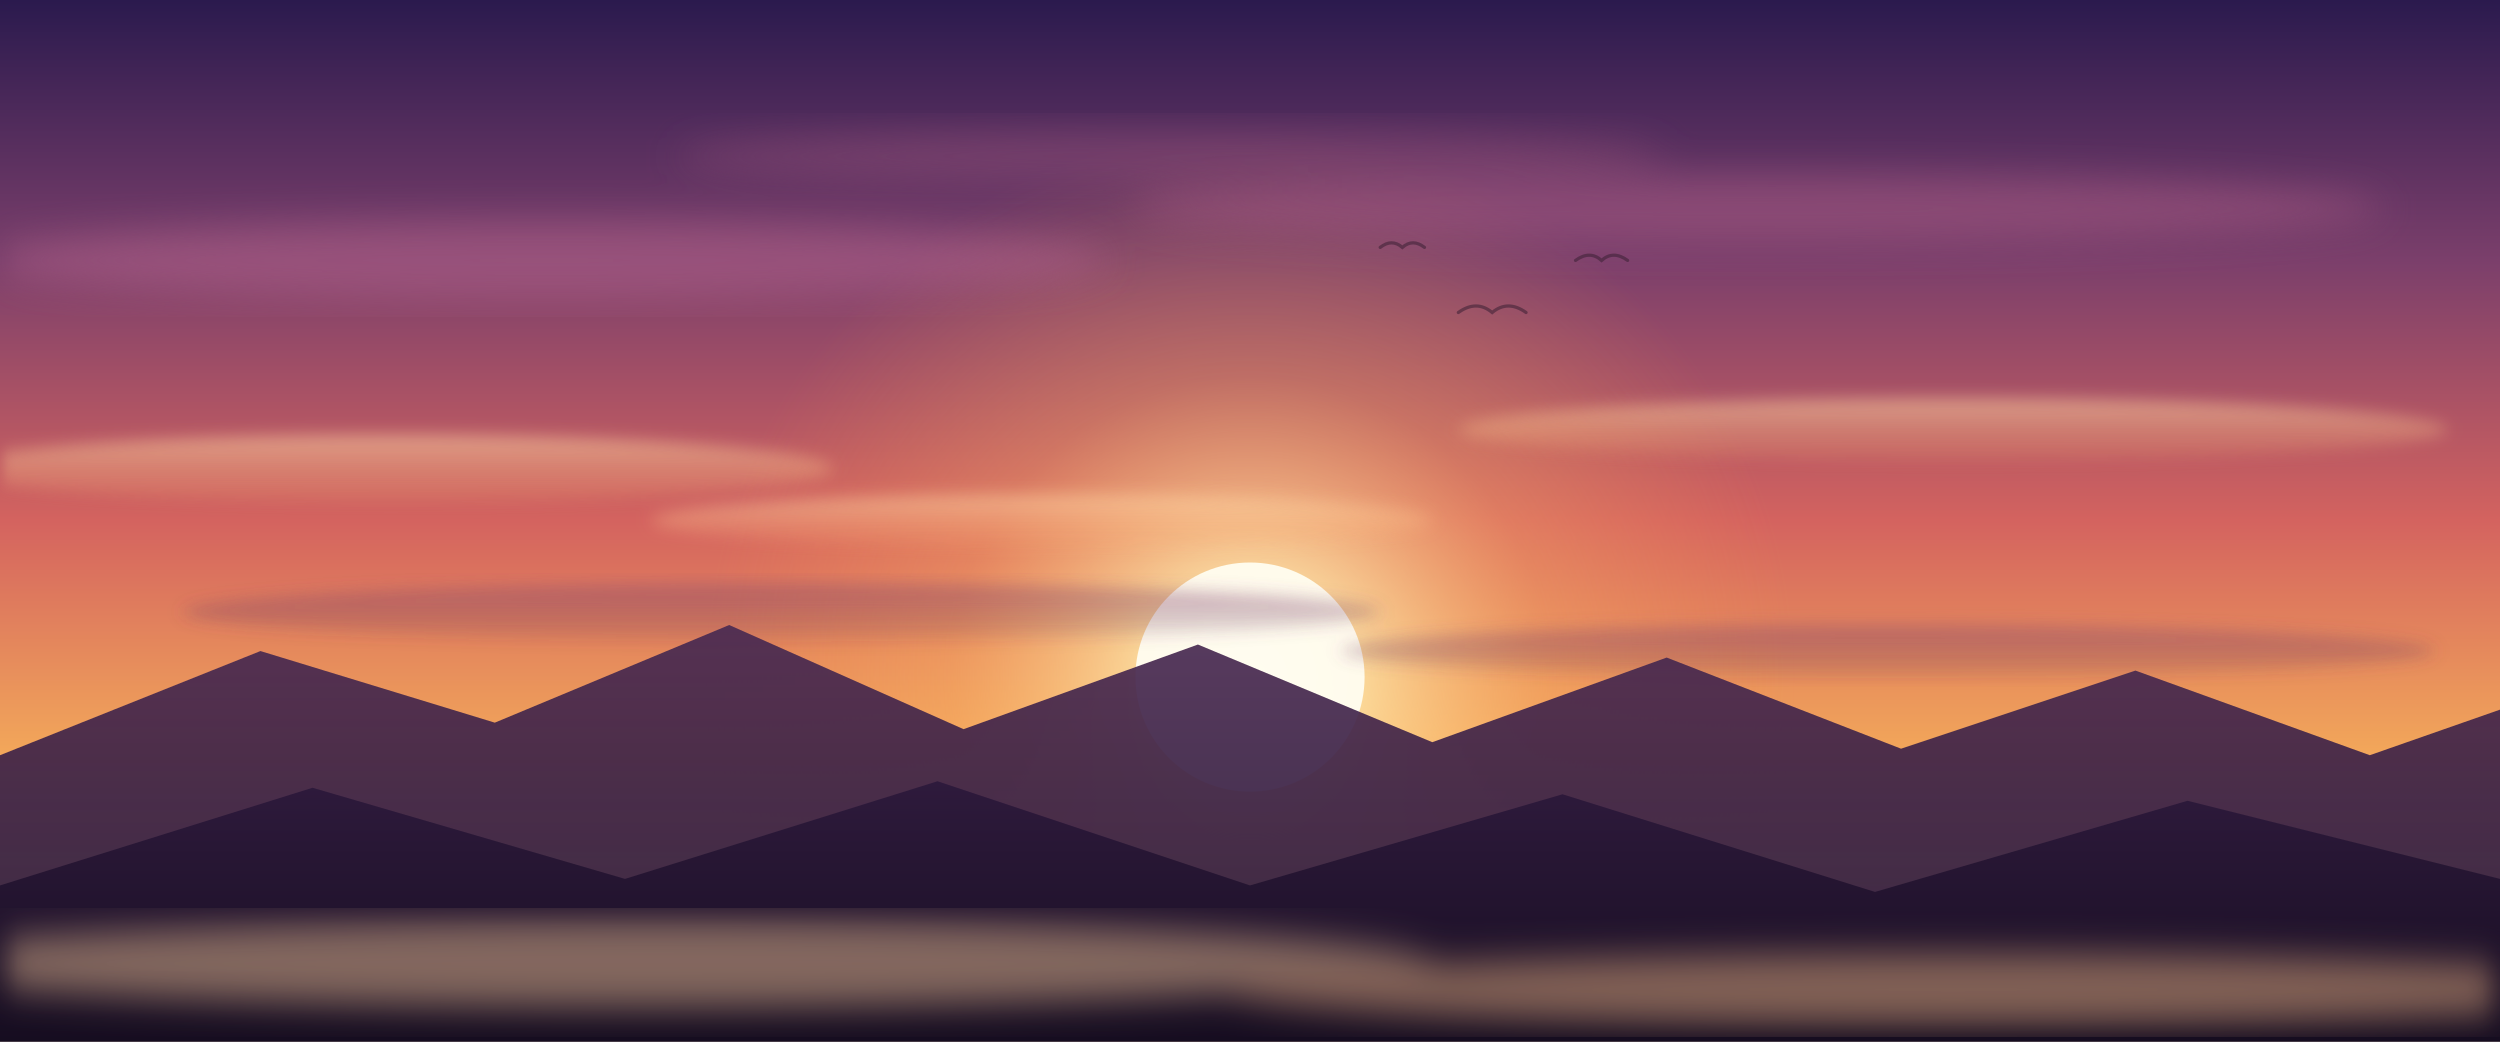
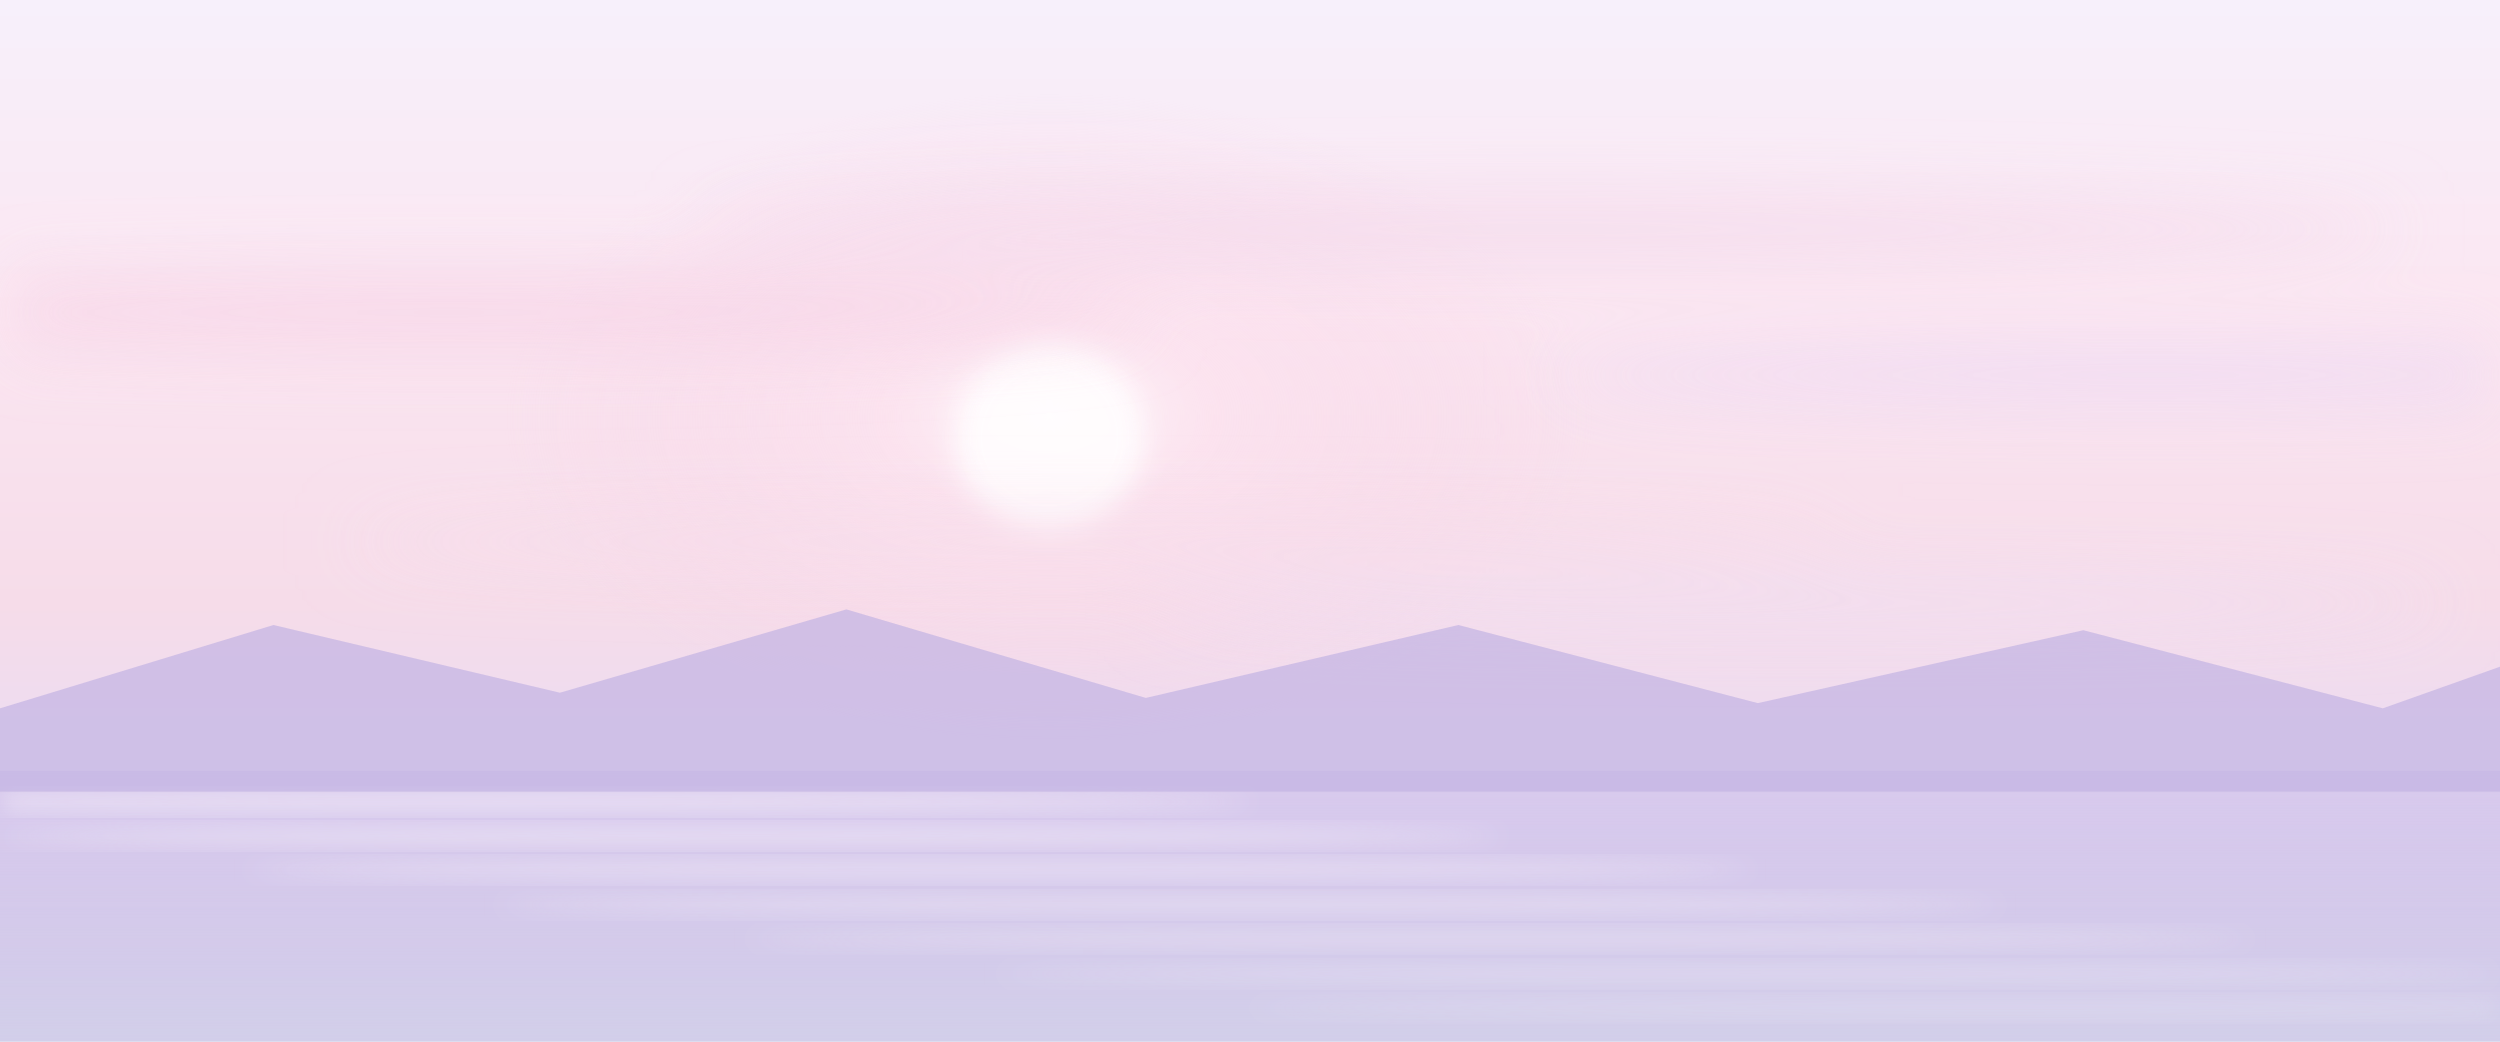
<svg xmlns="http://www.w3.org/2000/svg" viewBox="0 0 1920 800" preserveAspectRatio="xMidYMid slice">
  <defs>
-     <linearGradient id="sky2" x1="0" y1="0" x2="0" y2="1">
-       <stop offset="0%" stop-color="#2b1a4e" />
-       <stop offset="25%" stop-color="#7b3f6b" />
-       <stop offset="50%" stop-color="#d4635f" />
-       <stop offset="72%" stop-color="#f2a65a" />
-       <stop offset="88%" stop-color="#fcd9a0" />
-       <stop offset="100%" stop-color="#ffe9c4" />
+     <linearGradient id="skB" x1="0" y1="0" x2="0" y2="1">
+       <stop offset="0%" stop-color="#f7f0fb" />
+       <stop offset="30%" stop-color="#fbe6f1" />
+       <stop offset="58%" stop-color="#f6dce9" />
+       <stop offset="78%" stop-color="#e8ddf5" />
+       <stop offset="100%" stop-color="#dfe6f2" />
    </linearGradient>
-     <radialGradient id="sun2" cx="50%" cy="50%" r="50%">
-       <stop offset="0%" stop-color="#fffbe8" stop-opacity="1" />
-       <stop offset="20%" stop-color="#ffe9a8" stop-opacity="0.8" />
-       <stop offset="55%" stop-color="#ffb765" stop-opacity="0.3" />
-       <stop offset="100%" stop-color="#ff9a4d" stop-opacity="0" />
+     <radialGradient id="sunB" cx="50%" cy="50%" r="50%">
+       <stop offset="0%" stop-color="#fffcfd" stop-opacity="0.95" />
+       <stop offset="30%" stop-color="#fde3ef" stop-opacity="0.6" />
+       <stop offset="100%" stop-color="#f6cfe4" stop-opacity="0" />
    </radialGradient>
-     <linearGradient id="cloud2a" x1="0" y1="0" x2="0" y2="1">
-       <stop offset="0%" stop-color="#8e4a72" stop-opacity="0.55" />
-       <stop offset="100%" stop-color="#5c2f57" stop-opacity="0.15" />
+     <linearGradient id="watB" x1="0" y1="0" x2="0" y2="1">
+       <stop offset="0%" stop-color="#d5c7ec" stop-opacity="0.85" />
+       <stop offset="100%" stop-color="#c2b3e0" stop-opacity="0.45" />
    </linearGradient>
-     <linearGradient id="cloud2b" x1="0" y1="0" x2="0" y2="1">
-       <stop offset="0%" stop-color="#ffd9a8" stop-opacity="0.75" />
-       <stop offset="100%" stop-color="#f7a86b" stop-opacity="0.2" />
-     </linearGradient>
-     <linearGradient id="mtn2" x1="0" y1="0" x2="0" y2="1">
-       <stop offset="0%" stop-color="#4a2a52" />
-       <stop offset="100%" stop-color="#251634" />
-     </linearGradient>
-     <linearGradient id="mtn2b" x1="0" y1="0" x2="0" y2="1">
-       <stop offset="0%" stop-color="#2e1a3c" />
-       <stop offset="100%" stop-color="#160d20" />
-     </linearGradient>
-     <filter id="soft2">
-       <feGaussianBlur stdDeviation="6" />
+     <filter id="fC" x="-25%" y="-25%" width="150%" height="150%">
+       <feGaussianBlur stdDeviation="26" />
    </filter>
-     <filter id="soft2b">
-       <feGaussianBlur stdDeviation="14" />
+     <filter id="fD" x="-25%" y="-25%" width="150%" height="150%">
+       <feGaussianBlur stdDeviation="10" />
    </filter>
  </defs>
-   <rect width="1920" height="800" fill="url(#sky2)" />
-   <circle cx="960" cy="520" r="420" fill="url(#sun2)" />
-   <circle cx="960" cy="520" r="88" fill="#fffdf0" opacity="0.95" />
-   <g filter="url(#soft2b)" opacity="0.5">
-     <ellipse cx="420" cy="200" rx="430" ry="30" fill="#b4638a" />
-     <ellipse cx="1350" cy="160" rx="480" ry="26" fill="#a85a83" />
-     <ellipse cx="900" cy="120" rx="380" ry="20" fill="#8f4d76" />
+   <rect width="1920" height="800" fill="url(#skB)" />
+   <ellipse cx="806" cy="320" rx="420" ry="250" fill="url(#sunB)" />
+   <circle cx="806" cy="336" r="72" fill="#fffdfe" opacity="0.9" filter="url(#fD)" />
+   <g filter="url(#fC)" opacity="0.7">
+     <ellipse cx="345" cy="240" rx="537" ry="28" fill="#f6d3e6" />
+     <ellipse cx="1190" cy="176" rx="652" ry="24" fill="#f3d8ea" />
+     <ellipse cx="1651" cy="288" rx="460" ry="22" fill="#ecd9f4" />
+     <ellipse cx="844" cy="416" rx="576" ry="19" fill="#f8deeb" />
+     <ellipse cx="1382" cy="463" rx="499" ry="17" fill="#eee0f6" />
  </g>
-   <g filter="url(#soft2)" opacity="0.75">
-     <ellipse cx="300" cy="360" rx="340" ry="26" fill="url(#cloud2b)" />
-     <ellipse cx="1500" cy="330" rx="380" ry="24" fill="url(#cloud2b)" />
-     <ellipse cx="800" cy="400" rx="300" ry="20" fill="url(#cloud2b)" />
-   </g>
-   <g filter="url(#soft2)" opacity="0.85">
-     <ellipse cx="600" cy="470" rx="460" ry="22" fill="url(#cloud2a)" />
-     <ellipse cx="1450" cy="500" rx="420" ry="20" fill="url(#cloud2a)" />
-   </g>
-   <path d="M0 580 L200 500 L380 555 L560 480 L740 560 L920 495 L1100 570 L1280 505 L1460 575 L1640 515 L1820 580 L1920 545 L1920 800 L0 800 Z" fill="url(#mtn2)" opacity="0.92" />
-   <path d="M0 680 L240 605 L480 675 L720 600 L960 680 L1200 610 L1440 685 L1680 615 L1920 675 L1920 800 L0 800 Z" fill="url(#mtn2b)" />
-   <g filter="url(#soft2b)" opacity="0.45">
-     <ellipse cx="500" cy="740" rx="600" ry="34" fill="#ffd0a0" />
-     <ellipse cx="1500" cy="760" rx="560" ry="28" fill="#ffc38f" />
-   </g>
-   <g stroke="#3a1f33" stroke-width="2.5" fill="none" opacity="0.55" stroke-linecap="round">
-     <path d="M1120 240 q14 -10 26 0 q12 -10 26 0" />
-     <path d="M1210 200 q11 -8 20 0 q9 -8 20 0" />
-     <path d="M1060 190 q9 -7 17 0 q8 -7 17 0" />
-   </g>
+   <rect x="0" y="592" width="1920" height="208" fill="url(#watB)" />
+   <ellipse cx="384" cy="616" rx="576" ry="8" fill="#fffafd" opacity="0.55" filter="url(#fD)" />
+   <ellipse cx="576" cy="642" rx="576" ry="8" fill="#fffafd" opacity="0.50" filter="url(#fD)" />
+   <ellipse cx="768" cy="668" rx="576" ry="8" fill="#fffafd" opacity="0.44" filter="url(#fD)" />
+   <ellipse cx="960" cy="695" rx="576" ry="8" fill="#fffafd" opacity="0.39" filter="url(#fD)" />
+   <ellipse cx="1152" cy="721" rx="576" ry="8" fill="#fffafd" opacity="0.33" filter="url(#fD)" />
+   <ellipse cx="1344" cy="748" rx="576" ry="8" fill="#fffafd" opacity="0.28" filter="url(#fD)" />
+   <ellipse cx="1536" cy="774" rx="576" ry="8" fill="#fffafd" opacity="0.22" filter="url(#fD)" />
+   <path d="M0 544 L210 480 L430 532 L650 468 L880 536 L1120 480 L1350 540 L1600 484 L1830 544 L1920 512 L1920 608 L0 608 Z" fill="#c4b4e3" opacity="0.72" />
</svg>
